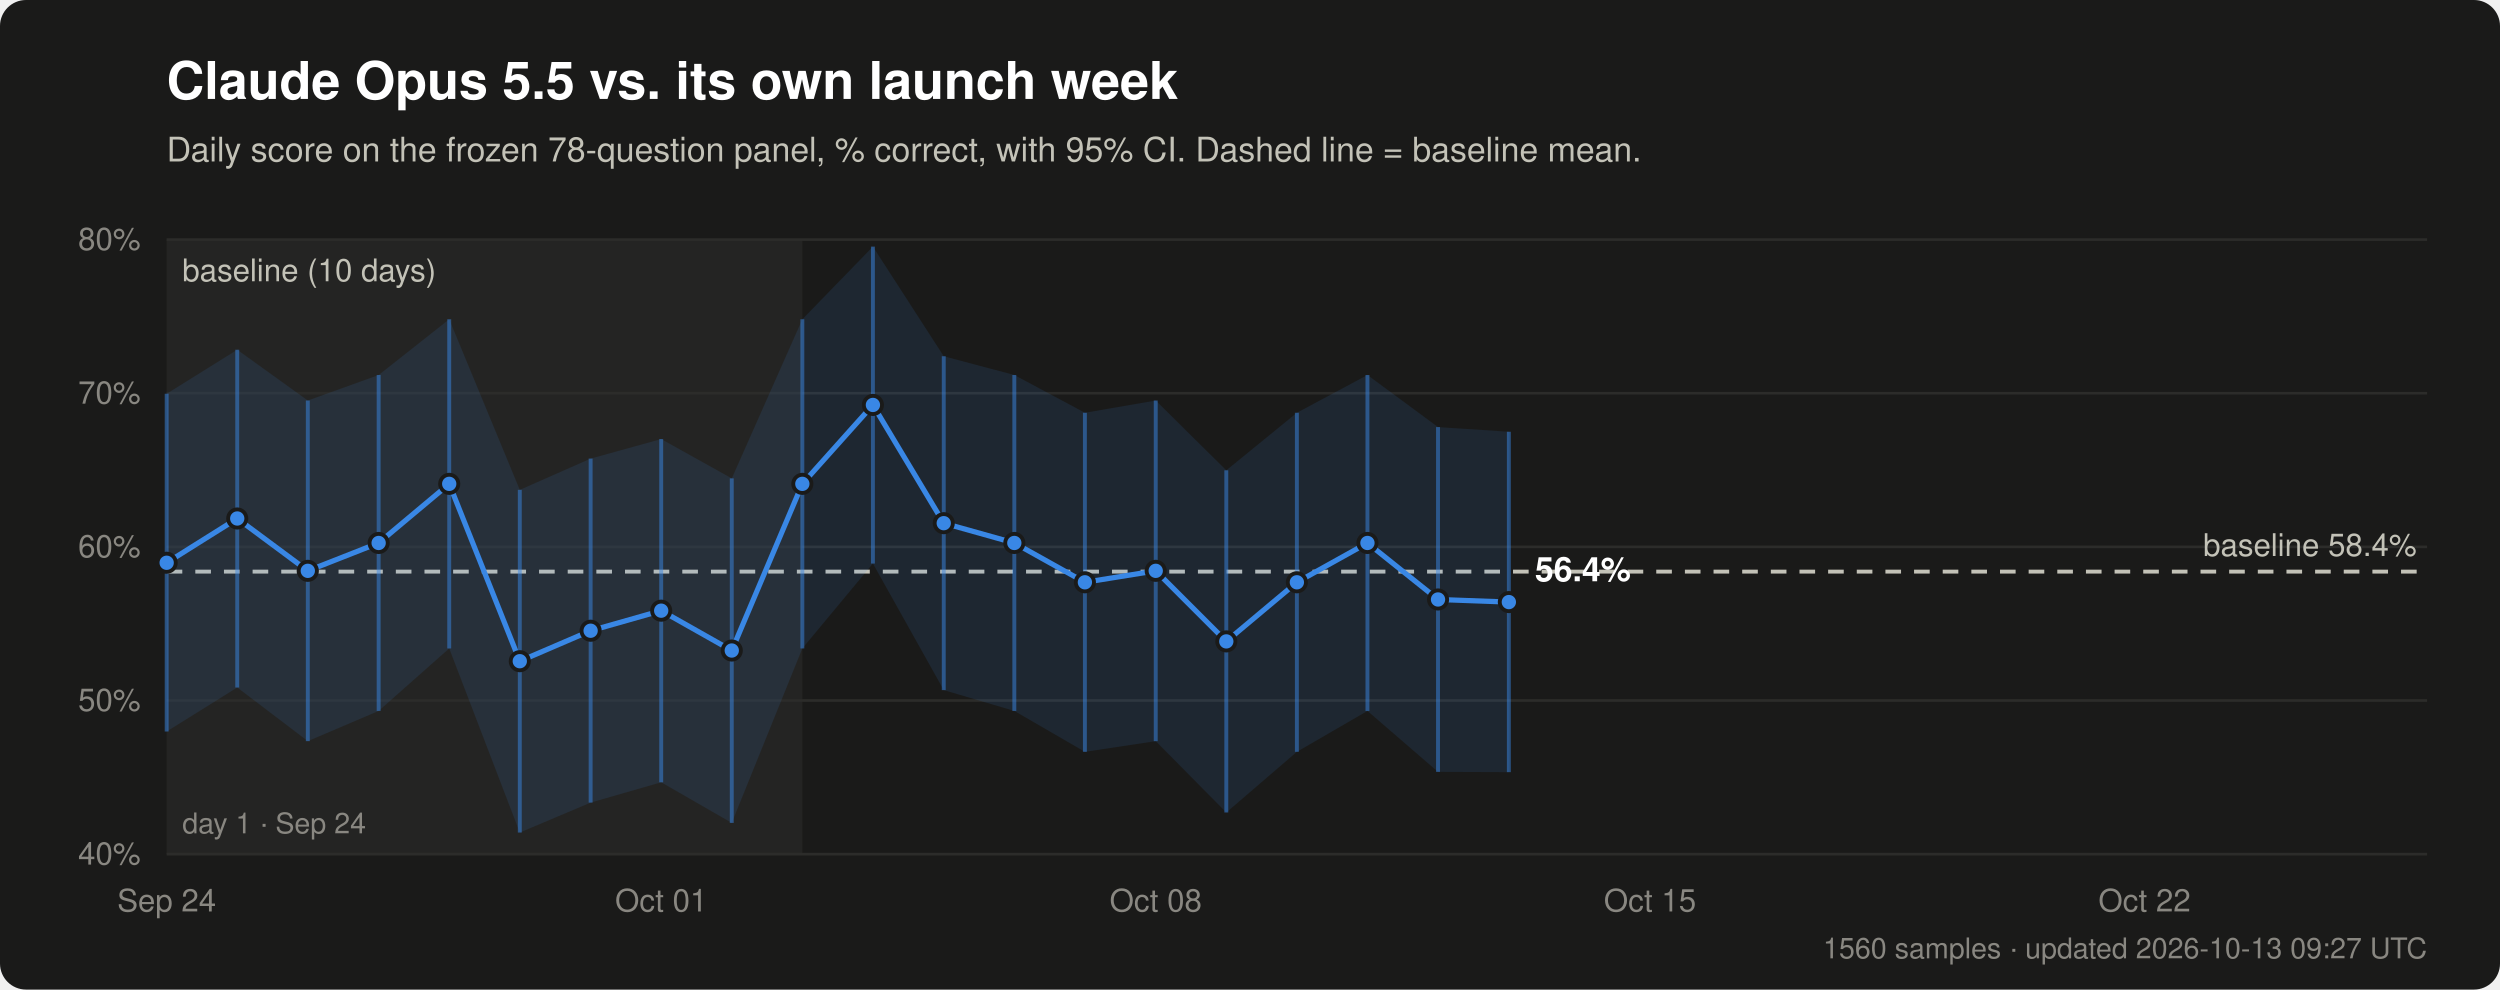
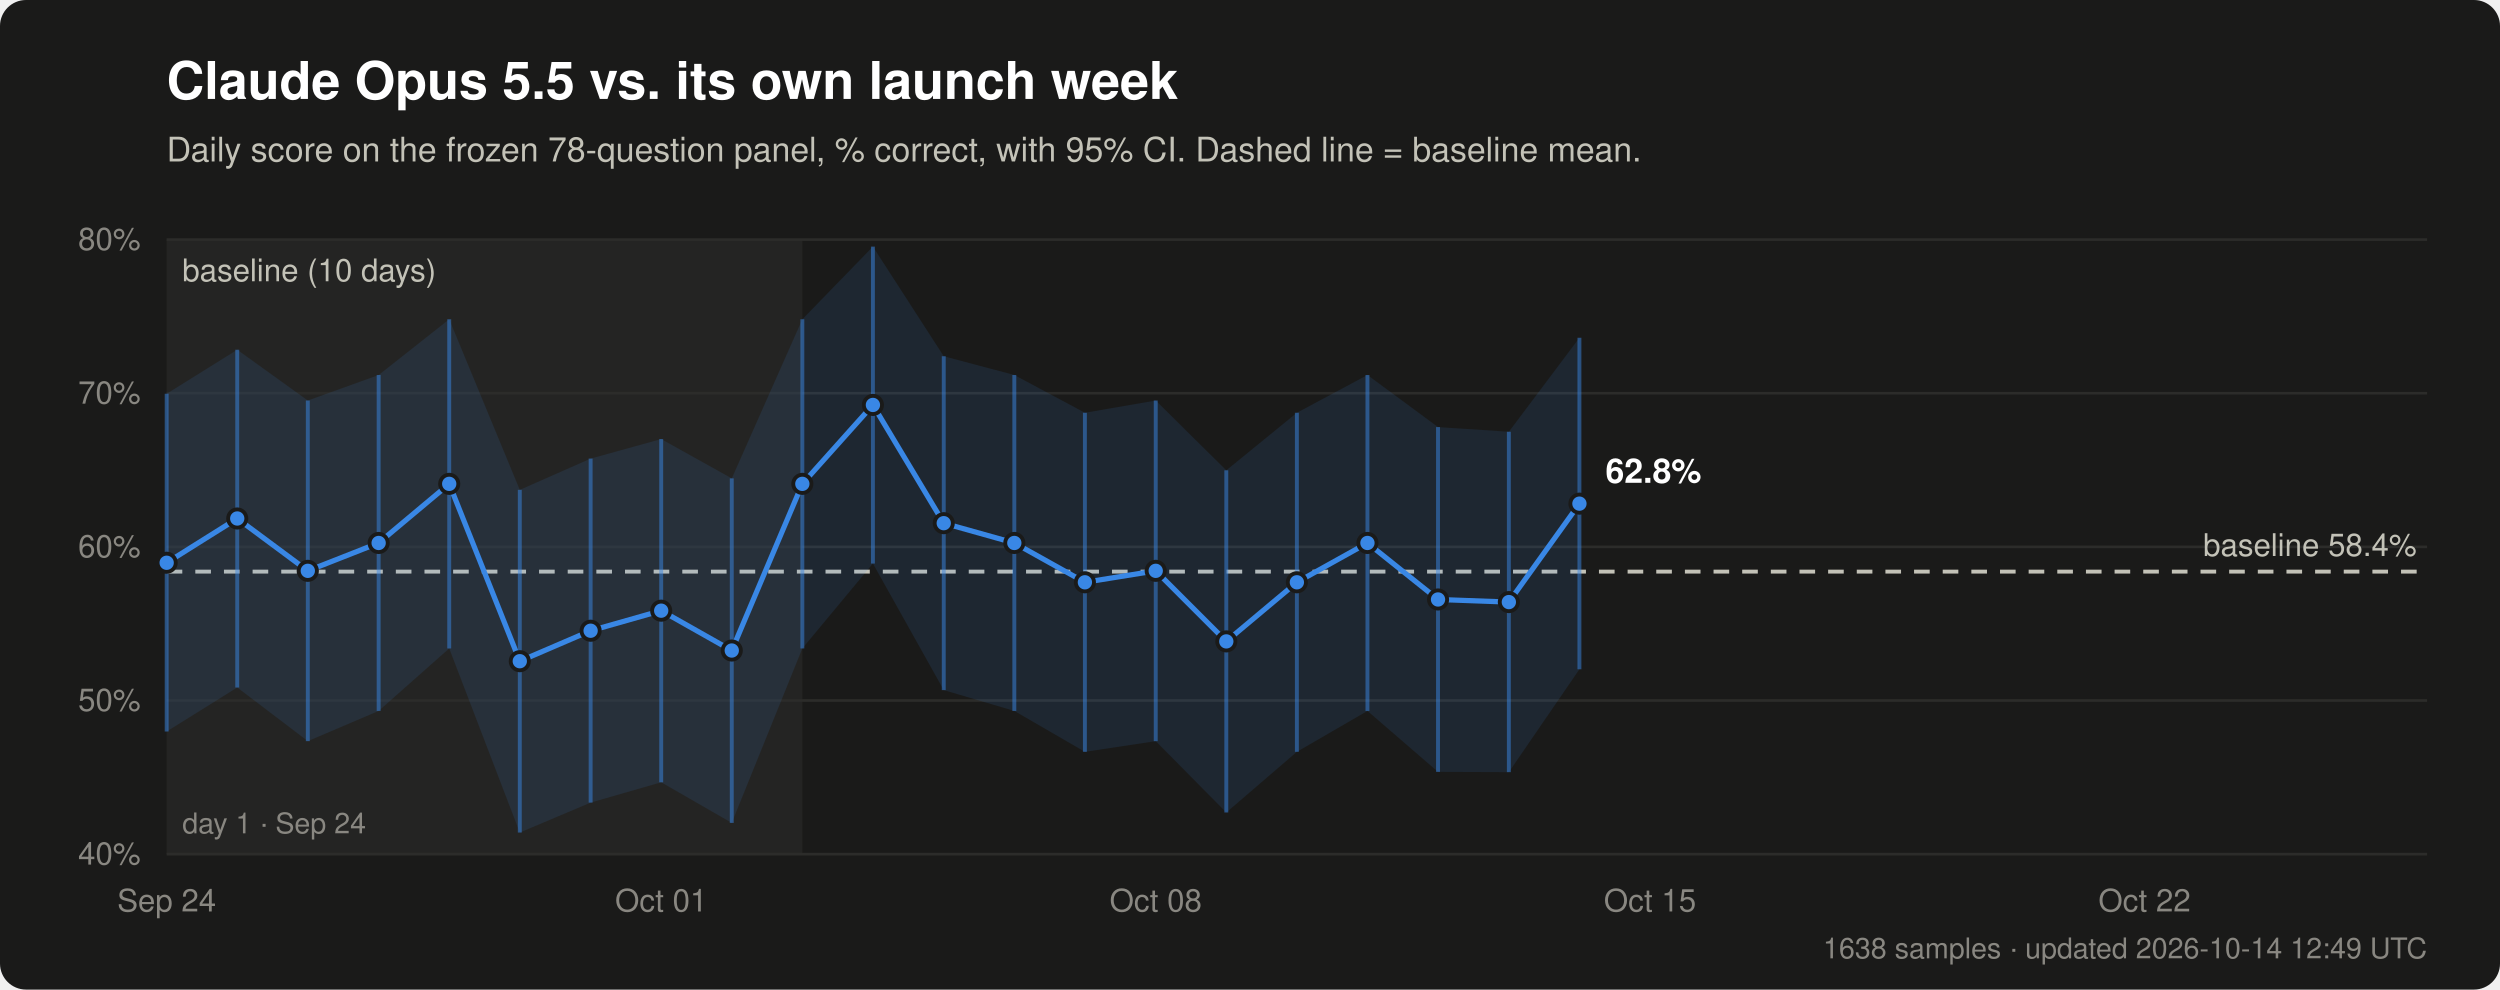
<svg xmlns="http://www.w3.org/2000/svg" width="960" height="380" viewBox="0 0 960 380" font-family="-apple-system, Segoe UI, Helvetica, Arial, sans-serif" role="img" aria-labelledby="t d">
  <rect width="960" height="380" rx="10" fill="#1a1a19" />
  <text x="64" y="38" fill="#ffffff" font-size="20" font-weight="600">Claude Opus 5.5 vs. its own launch week</text>
  <text x="64" y="62" fill="#c3c2b7" font-size="13">Daily score on the frozen 78-question panel, % correct, with 95% CI. Dashed line = baseline mean.</text>
  <line x1="64" y1="328.0" x2="932" y2="328.0" stroke="#2c2c2a" stroke-width="1" />
  <text x="54" y="332.0" text-anchor="end" fill="#898781" font-size="12">40%</text>
  <line x1="64" y1="269.0" x2="932" y2="269.0" stroke="#2c2c2a" stroke-width="1" />
  <text x="54" y="273.0" text-anchor="end" fill="#898781" font-size="12">50%</text>
  <line x1="64" y1="210.0" x2="932" y2="210.0" stroke="#2c2c2a" stroke-width="1" />
  <text x="54" y="214.0" text-anchor="end" fill="#898781" font-size="12">60%</text>
  <line x1="64" y1="151.0" x2="932" y2="151.0" stroke="#2c2c2a" stroke-width="1" />
  <text x="54" y="155.0" text-anchor="end" fill="#898781" font-size="12">70%</text>
  <line x1="64" y1="92.0" x2="932" y2="92.0" stroke="#2c2c2a" stroke-width="1" />
  <text x="54" y="96.0" text-anchor="end" fill="#898781" font-size="12">80%</text>
  <rect x="64.0" y="92" width="244.1" height="236" fill="#2c2c2a" opacity="0.6" />
  <text x="70.0" y="108" fill="#c3c2b7" font-size="12">baseline (10 days)</text>
  <text x="70.0" y="320" fill="#898781" font-size="11">day 1 · Sep 24</text>
  <text x="64.0" y="350" text-anchor="middle" fill="#898781" font-size="12">Sep 24</text>
  <text x="253.9" y="350" text-anchor="middle" fill="#898781" font-size="12">Oct 01</text>
  <text x="443.8" y="350" text-anchor="middle" fill="#898781" font-size="12">Oct 08</text>
  <text x="633.6" y="350" text-anchor="middle" fill="#898781" font-size="12">Oct 15</text>
  <text x="823.5" y="350" text-anchor="middle" fill="#898781" font-size="12">Oct 22</text>
  <line x1="64" y1="219.5" x2="932" y2="219.5" stroke="#c3c2b7" stroke-width="1.5" stroke-dasharray="6 5" />
  <text x="928" y="213.5" text-anchor="end" fill="#c3c2b7" font-size="12">baseline 58.4%</text>
-   <path d="M64.0,151.2 L91.1,134.3 L118.2,153.8 L145.4,144.0 L172.5,122.6 L199.6,188.1 L226.8,176.1 L253.9,168.6 L281.0,183.7 L308.1,122.6 L335.2,94.7 L362.4,136.8 L389.5,144.0 L416.6,158.5 L443.8,153.8 L470.9,180.6 L498.0,158.5 L525.1,144.0 L552.2,164.0 L579.4,165.8 L579.4,296.5 L552.2,296.4 L525.1,273.0 L498.0,288.7 L470.9,312.0 L443.8,284.6 L416.6,288.7 L389.5,273.0 L362.4,265.0 L335.2,216.4 L308.1,249.0 L281.0,316.0 L253.9,300.4 L226.8,308.2 L199.6,319.7 L172.5,249.0 L145.4,273.0 L118.2,284.6 L91.1,264.0 L64.0,280.9 Z" fill="#3987e5" opacity="0.12" />
-   <path d="M64.0,216.1 L91.1,199.1 L118.2,219.2 L145.4,208.5 L172.5,185.8 L199.6,253.9 L226.8,242.2 L253.9,234.5 L281.0,249.8 L308.1,185.8 L335.2,155.5 L362.4,200.9 L389.5,208.5 L416.6,223.6 L443.8,219.2 L470.9,246.3 L498.0,223.6 L525.1,208.5 L552.2,230.2 L579.4,231.2" fill="none" stroke="#3987e5" stroke-width="2" stroke-linejoin="round" stroke-linecap="round" />
+   <path d="M64.0,151.2 L91.1,134.3 L118.2,153.8 L145.4,144.0 L172.5,122.6 L199.6,188.1 L226.8,176.1 L253.9,168.6 L281.0,183.7 L308.1,122.6 L335.2,94.7 L362.4,136.8 L389.5,144.0 L416.6,158.5 L443.8,153.8 L470.9,180.6 L498.0,158.5 L525.1,144.0 L552.2,164.0 L579.4,165.8 L606.5,129.7 L606.5,257.0 L579.4,296.5 L552.2,296.4 L525.1,273.0 L498.0,288.7 L470.9,312.0 L443.8,284.6 L416.6,288.7 L389.5,273.0 L362.4,265.0 L335.2,216.4 L308.1,249.0 L281.0,316.0 L253.9,300.4 L226.8,308.2 L199.6,319.7 L172.5,249.0 L145.4,273.0 L118.2,284.6 L91.1,264.0 L64.0,280.9 Z" fill="#3987e5" opacity="0.12" />
+   <path d="M64.0,216.1 L91.1,199.1 L118.2,219.2 L145.4,208.5 L172.5,185.8 L199.6,253.9 L226.8,242.2 L253.9,234.5 L281.0,249.8 L308.1,185.8 L335.2,155.5 L362.4,200.9 L389.5,208.5 L416.6,223.6 L443.8,219.2 L470.9,246.3 L498.0,223.6 L525.1,208.5 L552.2,230.2 L579.4,231.2 L606.5,193.4" fill="none" stroke="#3987e5" stroke-width="2" stroke-linejoin="round" stroke-linecap="round" />
  <line x1="64.0" y1="280.9" x2="64.0" y2="151.2" stroke="#3987e5" stroke-width="1.5" opacity="0.5" />
  <circle cx="64.0" cy="216.1" r="3.5" fill="#3987e5" stroke="#1a1a19" stroke-width="1.5" />
  <line x1="91.1" y1="264.0" x2="91.1" y2="134.3" stroke="#3987e5" stroke-width="1.5" opacity="0.5" />
  <circle cx="91.1" cy="199.1" r="3.5" fill="#3987e5" stroke="#1a1a19" stroke-width="1.5" />
  <line x1="118.2" y1="284.6" x2="118.2" y2="153.8" stroke="#3987e5" stroke-width="1.5" opacity="0.5" />
  <circle cx="118.2" cy="219.2" r="3.5" fill="#3987e5" stroke="#1a1a19" stroke-width="1.5" />
  <line x1="145.4" y1="273.0" x2="145.4" y2="144.0" stroke="#3987e5" stroke-width="1.5" opacity="0.5" />
  <circle cx="145.4" cy="208.5" r="3.5" fill="#3987e5" stroke="#1a1a19" stroke-width="1.5" />
  <line x1="172.5" y1="249.0" x2="172.5" y2="122.6" stroke="#3987e5" stroke-width="1.5" opacity="0.5" />
  <circle cx="172.5" cy="185.8" r="3.5" fill="#3987e5" stroke="#1a1a19" stroke-width="1.5" />
  <line x1="199.6" y1="319.7" x2="199.6" y2="188.1" stroke="#3987e5" stroke-width="1.5" opacity="0.5" />
  <circle cx="199.6" cy="253.9" r="3.5" fill="#3987e5" stroke="#1a1a19" stroke-width="1.5" />
  <line x1="226.8" y1="308.2" x2="226.8" y2="176.1" stroke="#3987e5" stroke-width="1.5" opacity="0.5" />
  <circle cx="226.8" cy="242.2" r="3.5" fill="#3987e5" stroke="#1a1a19" stroke-width="1.5" />
  <line x1="253.9" y1="300.4" x2="253.9" y2="168.6" stroke="#3987e5" stroke-width="1.5" opacity="0.5" />
  <circle cx="253.9" cy="234.5" r="3.5" fill="#3987e5" stroke="#1a1a19" stroke-width="1.5" />
  <line x1="281.0" y1="316.0" x2="281.0" y2="183.7" stroke="#3987e5" stroke-width="1.5" opacity="0.5" />
  <circle cx="281.0" cy="249.8" r="3.5" fill="#3987e5" stroke="#1a1a19" stroke-width="1.5" />
  <line x1="308.1" y1="249.0" x2="308.1" y2="122.6" stroke="#3987e5" stroke-width="1.5" opacity="0.5" />
  <circle cx="308.1" cy="185.8" r="3.5" fill="#3987e5" stroke="#1a1a19" stroke-width="1.5" />
  <line x1="335.2" y1="216.4" x2="335.2" y2="94.7" stroke="#3987e5" stroke-width="1.5" opacity="0.5" />
  <circle cx="335.2" cy="155.5" r="3.5" fill="#3987e5" stroke="#1a1a19" stroke-width="1.5" />
  <line x1="362.4" y1="265.0" x2="362.4" y2="136.8" stroke="#3987e5" stroke-width="1.5" opacity="0.5" />
  <circle cx="362.4" cy="200.9" r="3.5" fill="#3987e5" stroke="#1a1a19" stroke-width="1.5" />
  <line x1="389.5" y1="273.0" x2="389.5" y2="144.0" stroke="#3987e5" stroke-width="1.5" opacity="0.5" />
  <circle cx="389.5" cy="208.5" r="3.5" fill="#3987e5" stroke="#1a1a19" stroke-width="1.5" />
  <line x1="416.6" y1="288.7" x2="416.6" y2="158.5" stroke="#3987e5" stroke-width="1.5" opacity="0.5" />
  <circle cx="416.6" cy="223.6" r="3.5" fill="#3987e5" stroke="#1a1a19" stroke-width="1.5" />
  <line x1="443.8" y1="284.6" x2="443.8" y2="153.8" stroke="#3987e5" stroke-width="1.5" opacity="0.5" />
  <circle cx="443.8" cy="219.2" r="3.5" fill="#3987e5" stroke="#1a1a19" stroke-width="1.5" />
  <line x1="470.9" y1="312.0" x2="470.9" y2="180.6" stroke="#3987e5" stroke-width="1.5" opacity="0.5" />
  <circle cx="470.9" cy="246.3" r="3.5" fill="#3987e5" stroke="#1a1a19" stroke-width="1.5" />
  <line x1="498.0" y1="288.7" x2="498.0" y2="158.5" stroke="#3987e5" stroke-width="1.5" opacity="0.5" />
  <circle cx="498.0" cy="223.6" r="3.5" fill="#3987e5" stroke="#1a1a19" stroke-width="1.5" />
  <line x1="525.1" y1="273.0" x2="525.1" y2="144.0" stroke="#3987e5" stroke-width="1.5" opacity="0.5" />
  <circle cx="525.1" cy="208.5" r="3.5" fill="#3987e5" stroke="#1a1a19" stroke-width="1.5" />
  <line x1="552.2" y1="296.4" x2="552.2" y2="164.0" stroke="#3987e5" stroke-width="1.5" opacity="0.5" />
  <circle cx="552.2" cy="230.2" r="3.5" fill="#3987e5" stroke="#1a1a19" stroke-width="1.5" />
  <line x1="579.4" y1="296.5" x2="579.4" y2="165.8" stroke="#3987e5" stroke-width="1.5" opacity="0.5" />
  <circle cx="579.4" cy="231.2" r="3.5" fill="#3987e5" stroke="#1a1a19" stroke-width="1.5" />
-   <text x="589.4" y="223.2" fill="#ffffff" font-size="13" font-weight="600">56.4%</text>
-   <text x="932" y="368" text-anchor="end" fill="#898781" font-size="11">1560 samples · updated 2026-10-13 09:27 UTC</text>
+   <line x1="606.5" y1="257.0" x2="606.5" y2="129.7" stroke="#3987e5" stroke-width="1.5" opacity="0.5" />
+   <circle cx="606.5" cy="193.4" r="3.5" fill="#3987e5" stroke="#1a1a19" stroke-width="1.5" />
+   <text x="616.5" y="185.4" fill="#ffffff" font-size="13" font-weight="600">62.8%</text>
+   <text x="932" y="368" text-anchor="end" fill="#898781" font-size="11">1638 samples · updated 2026-10-14 12:49 UTC</text>
</svg>
